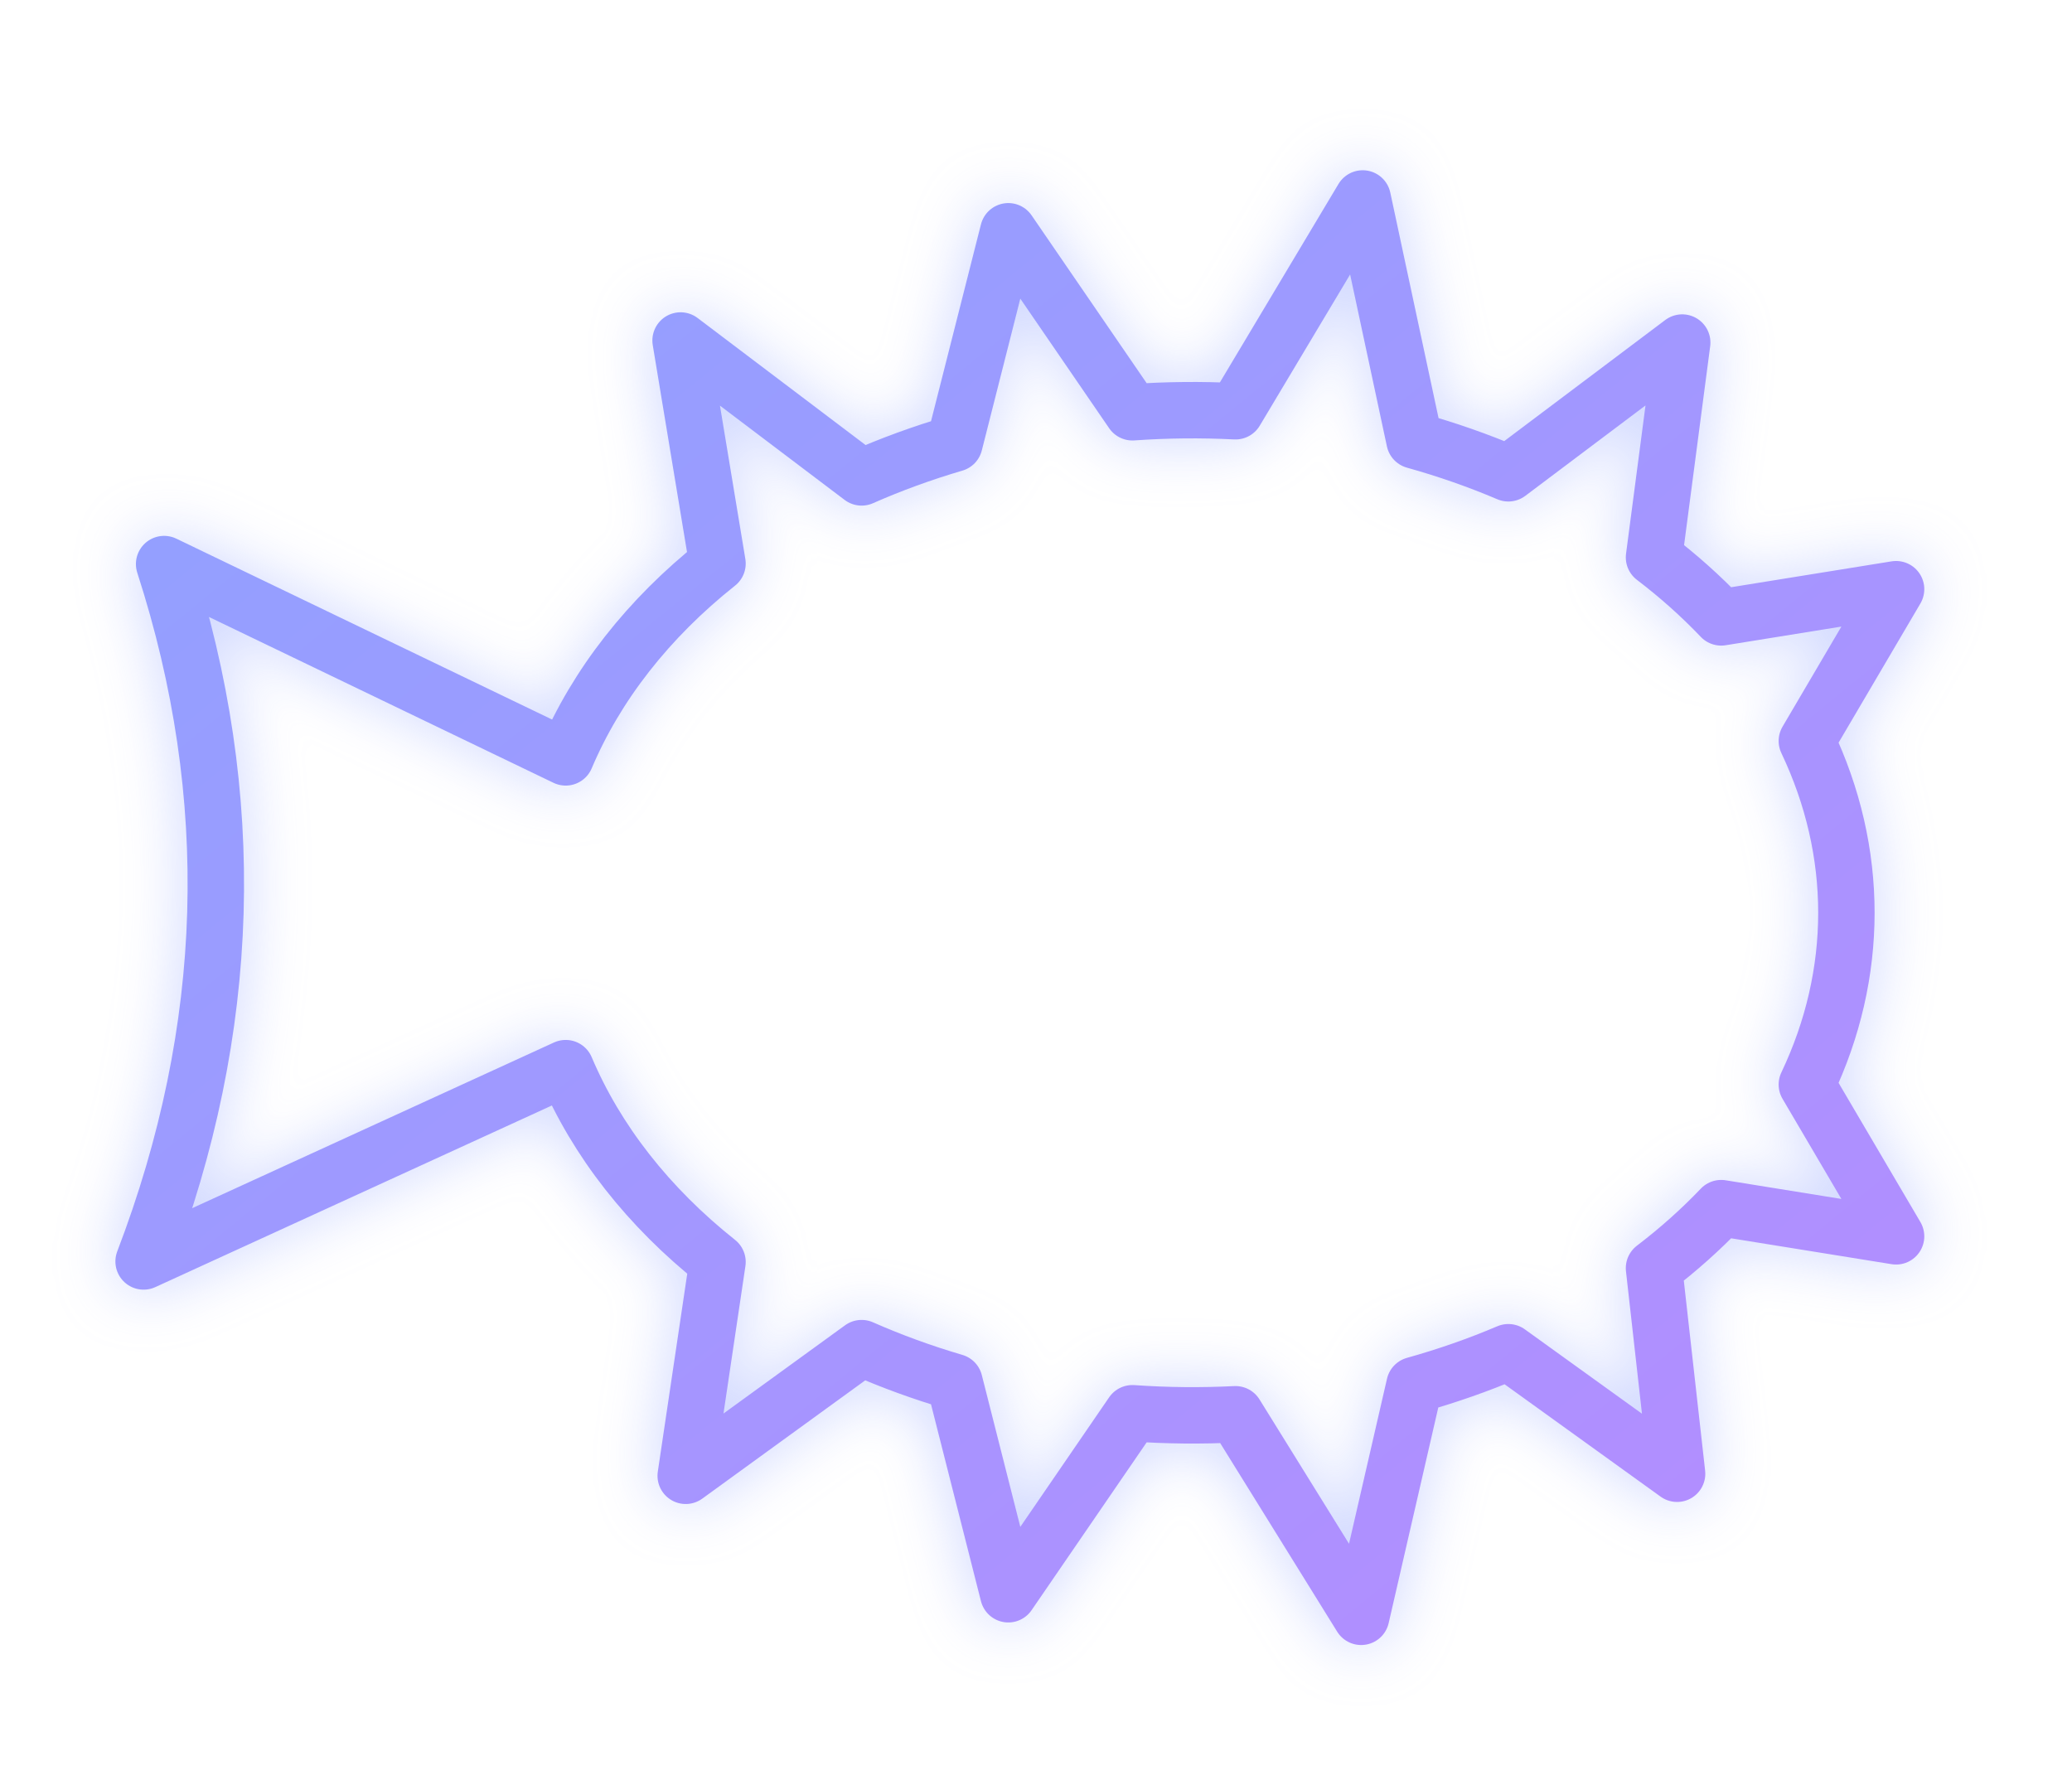
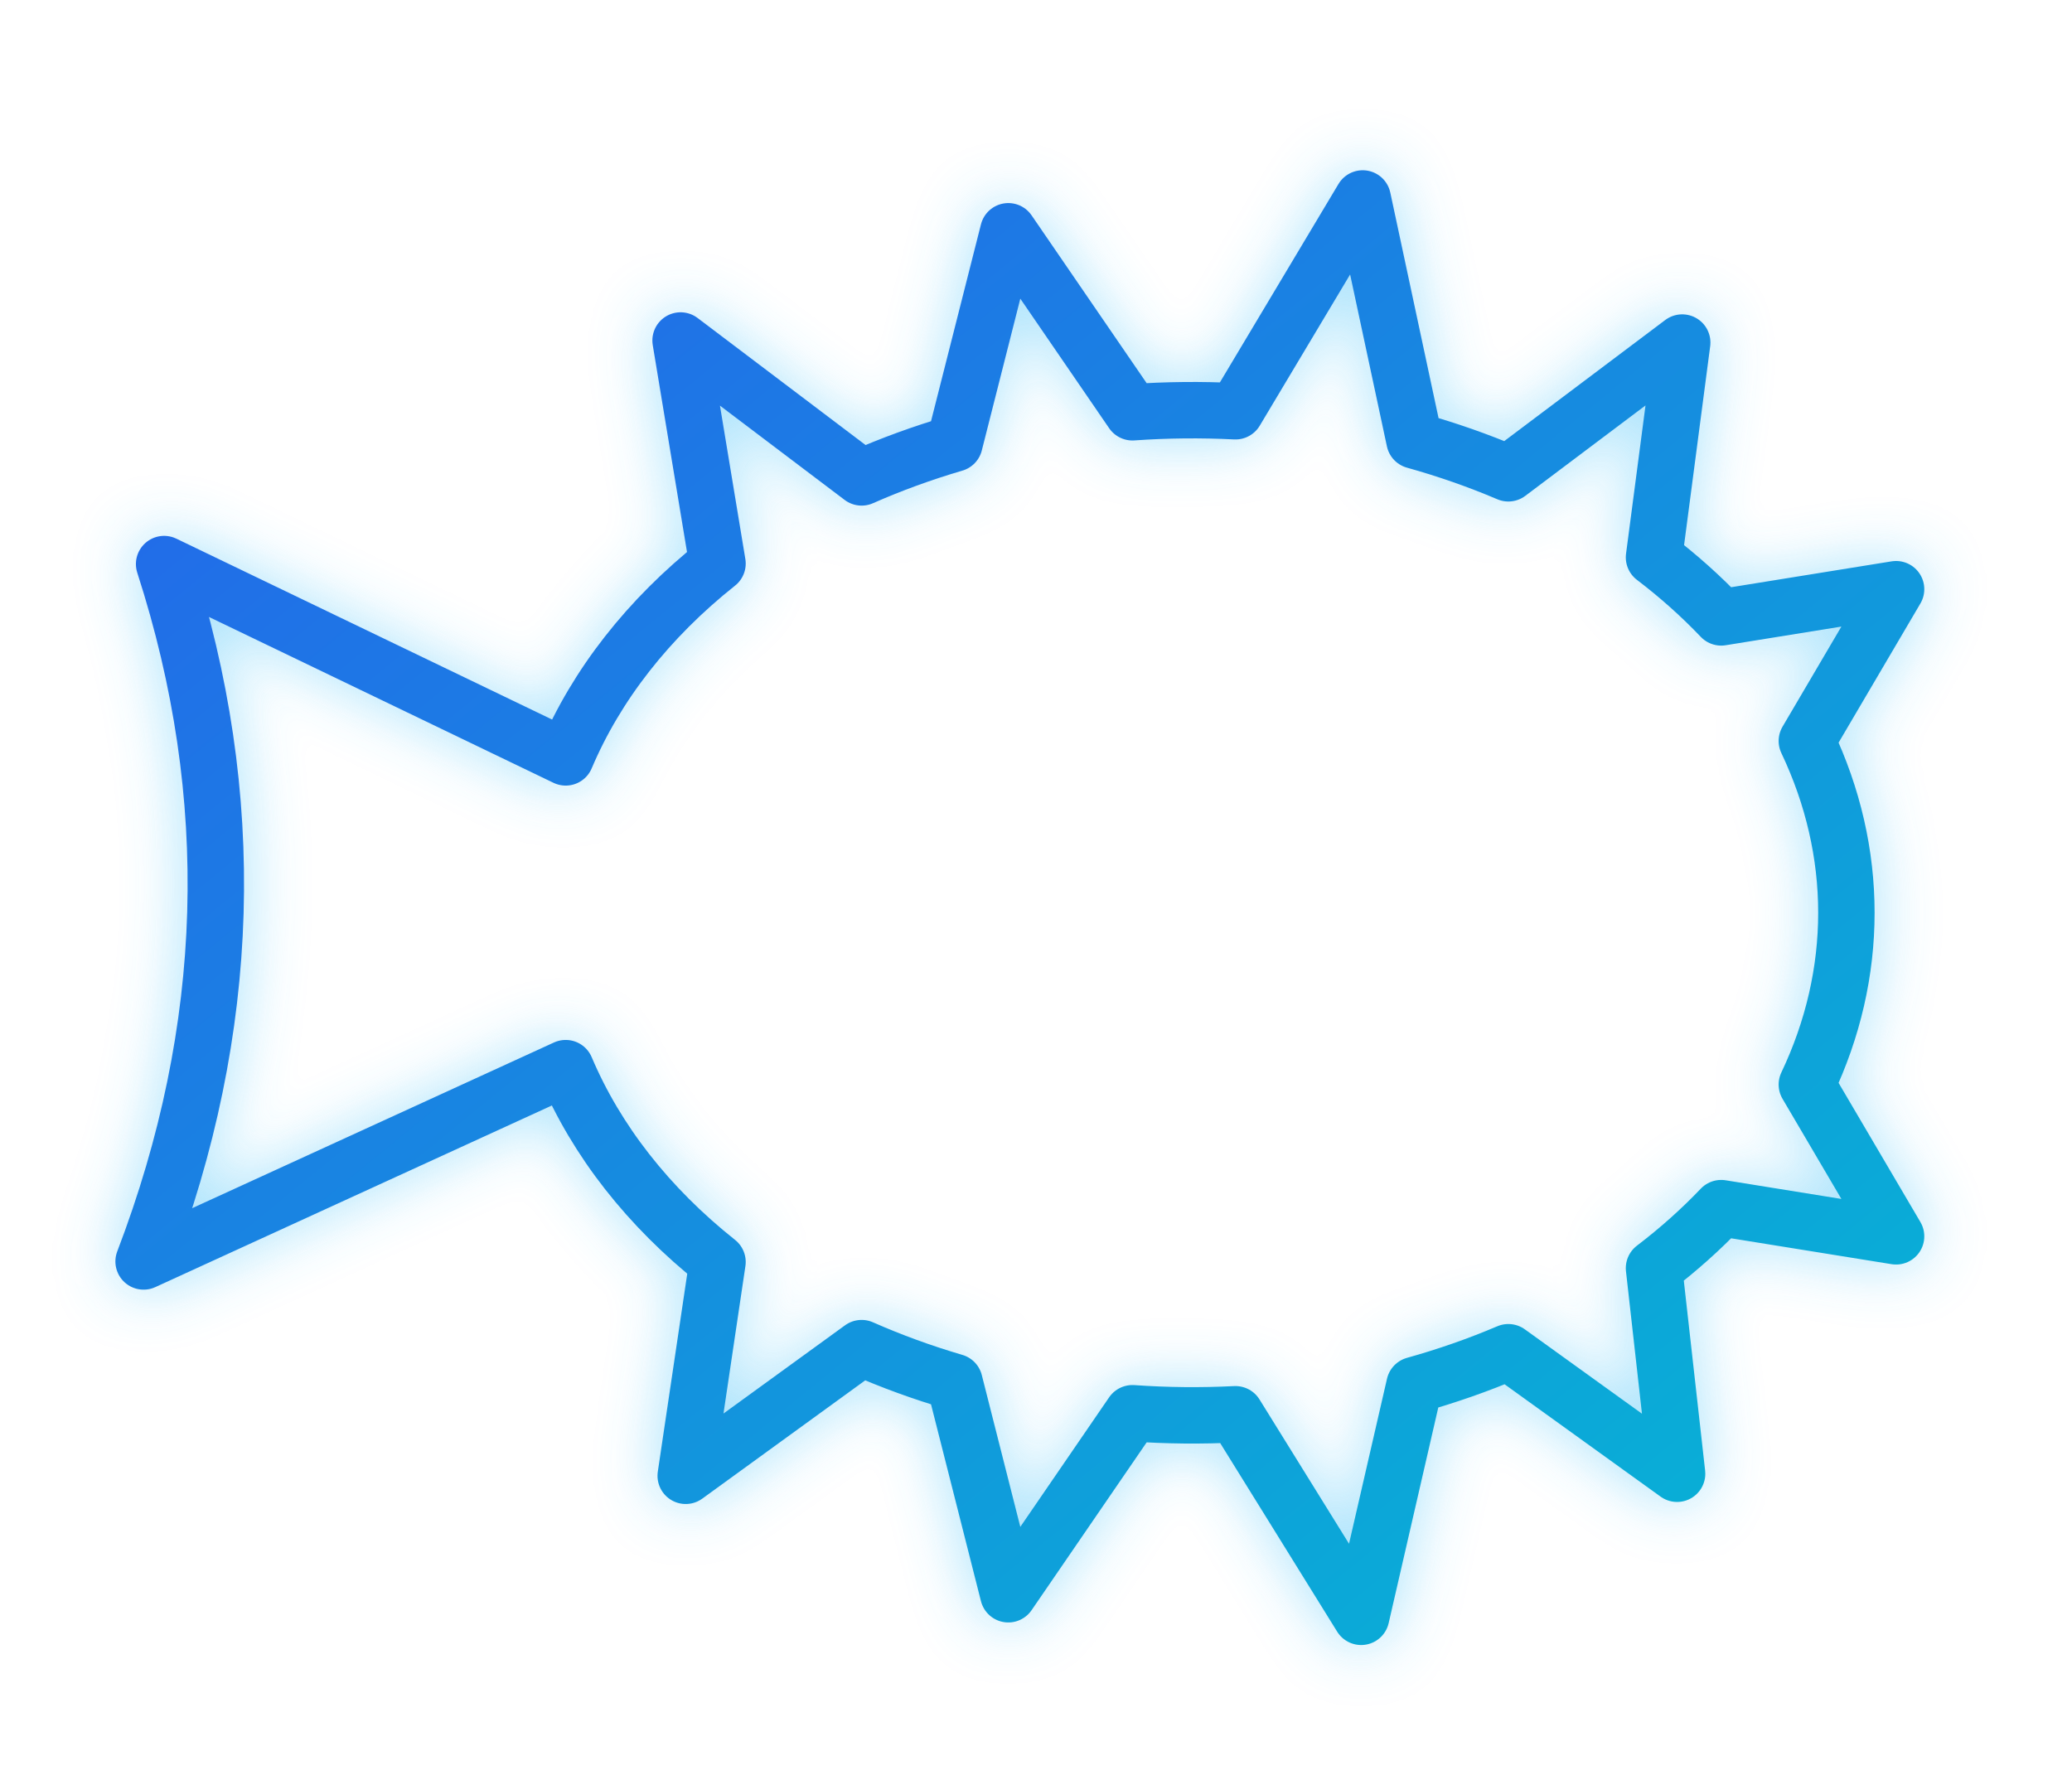
<svg xmlns="http://www.w3.org/2000/svg" viewBox="68 84 404 346" width="404" height="346">
  <defs>
    <linearGradient id="bg" x1="0" y1="0" x2="0" y2="1">
      <stop offset="0" stop-color="#1E1B4B" />
      <stop offset="1" stop-color="#0B0A1F" />
    </linearGradient>
    <linearGradient id="ln" x1="0" y1="0" x2="1" y2="1">
-       <stop offset="0" stop-color="#8FA2FF" />
-       <stop offset="1" stop-color="#B58CFF" />
+       <stop offset="0" stop-color="#2563EB" />
+       <stop offset="1" stop-color="#06B6D4" />
    </linearGradient>
    <filter id="gl" x="-20%" y="-20%" width="140%" height="140%">
      <feGaussianBlur stdDeviation="6" />
    </filter>
  </defs>
-   <path d="M178.3 231.7A128 98 0 0 1 207.9 193.9L200.7 150.4L236.0 177.1A128 98 0 0 1 254.1 170.5L264.6 129.1L288.8 164.4A128 98 0 0 1 308.9 164.2L333.7 122.7L343.8 169.9A128 98 0 0 1 362.1 176.3L396.0 150.8L390.5 192.7A128 98 0 0 1 403.6 204.4L437.7 198.9L420.3 228.5A128 98 0 0 1 420.3 295.5L437.7 325.1L403.6 319.6A128 98 0 0 1 390.5 331.3L395.0 371.4L362.1 347.7A128 98 0 0 1 343.8 354.1L333.4 399.3L308.9 359.8A128 98 0 0 1 288.8 359.6L264.6 394.9L254.1 353.5A128 98 0 0 1 236.0 346.9L201.7 371.8L207.9 330.1A128 98 0 0 1 178.3 292.3L96 330Q122 262 100 194L178.3 231.7Z" opacity=".45" filter="url(#gl)" fill="none" stroke="#8FA2FF" stroke-width="11" stroke-linejoin="round" />
+   <path d="M178.3 231.7A128 98 0 0 1 207.9 193.9L200.7 150.4L236.0 177.1A128 98 0 0 1 254.1 170.5L264.6 129.1L288.8 164.4A128 98 0 0 1 308.9 164.2L333.7 122.7L343.8 169.9A128 98 0 0 1 362.1 176.3L396.0 150.8L390.5 192.7A128 98 0 0 1 403.6 204.4L437.7 198.9L420.3 228.5A128 98 0 0 1 420.3 295.5L437.7 325.1L403.6 319.6A128 98 0 0 1 390.5 331.3L395.0 371.4L362.1 347.7A128 98 0 0 1 343.8 354.1L333.4 399.3L308.9 359.8A128 98 0 0 1 288.8 359.6L264.6 394.9L254.1 353.5A128 98 0 0 1 236.0 346.9L201.7 371.8L207.9 330.1A128 98 0 0 1 178.3 292.3L96 330Q122 262 100 194L178.3 231.7Z" opacity=".45" filter="url(#gl)" fill="none" stroke="#38BDF8" stroke-width="11" stroke-linejoin="round" />
  <path d="M178.3 231.7A128 98 0 0 1 207.9 193.9L200.7 150.4L236.0 177.1A128 98 0 0 1 254.1 170.5L264.6 129.1L288.8 164.4A128 98 0 0 1 308.9 164.2L333.7 122.7L343.8 169.9A128 98 0 0 1 362.1 176.3L396.0 150.8L390.5 192.7A128 98 0 0 1 403.6 204.4L437.7 198.9L420.3 228.5A128 98 0 0 1 420.3 295.5L437.7 325.1L403.6 319.6A128 98 0 0 1 390.5 331.3L395.0 371.4L362.1 347.7A128 98 0 0 1 343.8 354.1L333.4 399.3L308.9 359.8A128 98 0 0 1 288.8 359.6L264.6 394.9L254.1 353.5A128 98 0 0 1 236.0 346.9L201.7 371.8L207.9 330.1A128 98 0 0 1 178.3 292.3L96 330Q122 262 100 194L178.3 231.7Z" fill="none" stroke="url(#ln)" stroke-width="11" stroke-linecap="round" stroke-linejoin="round" />
</svg>
